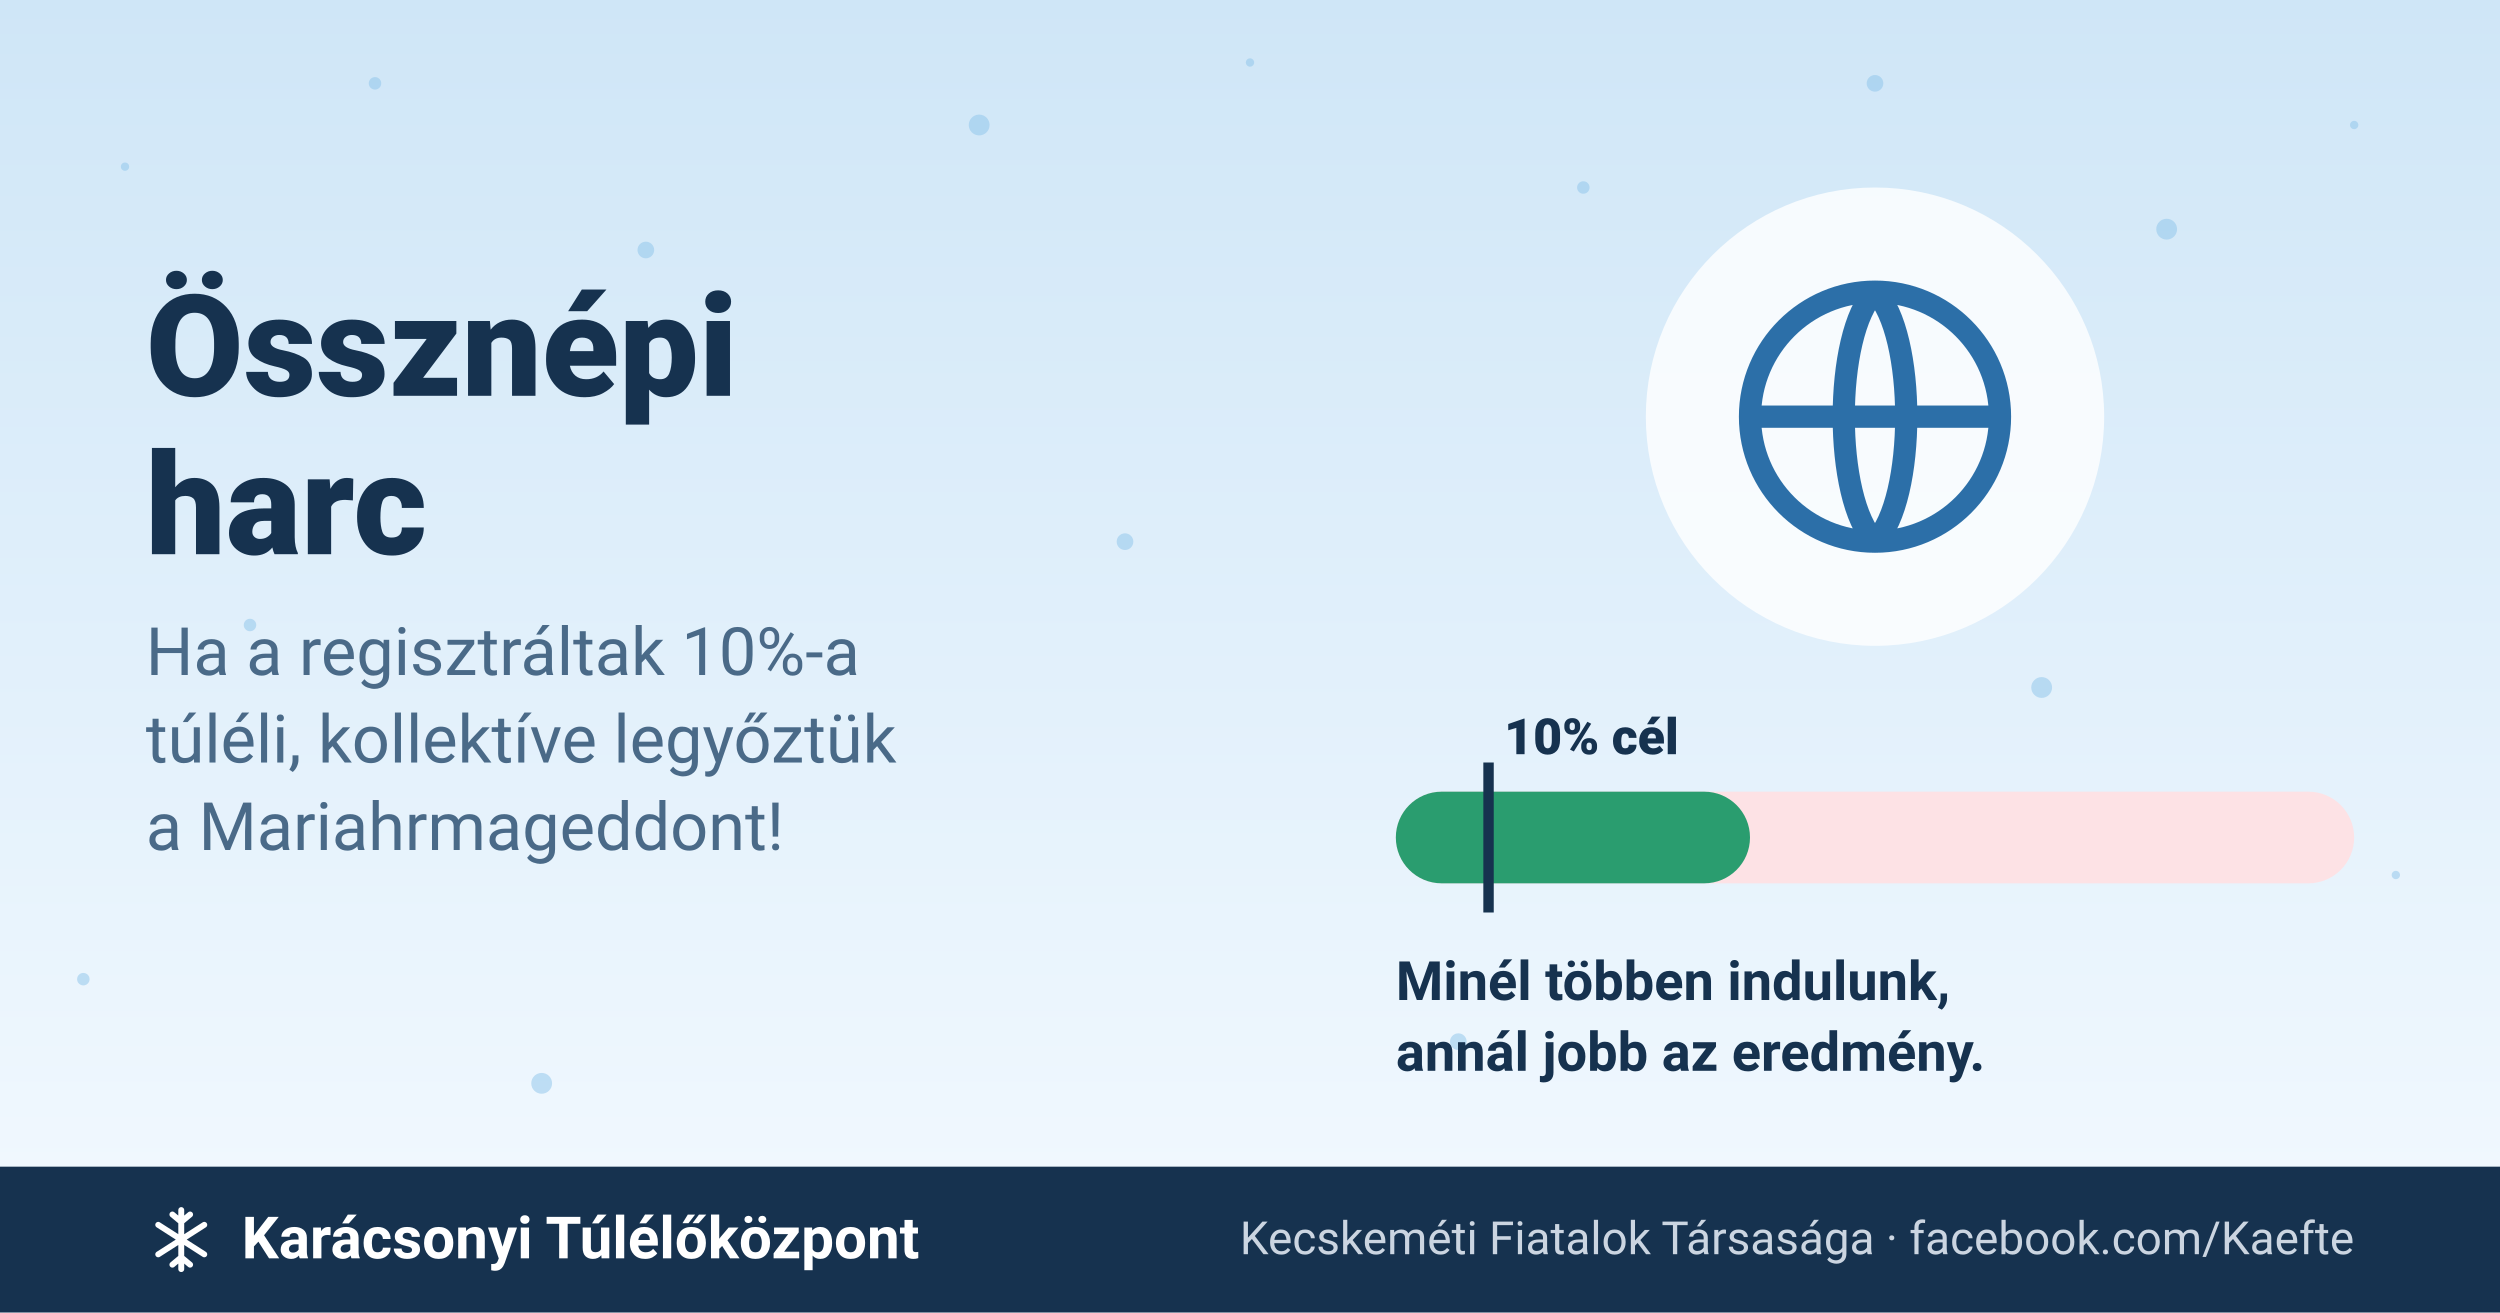
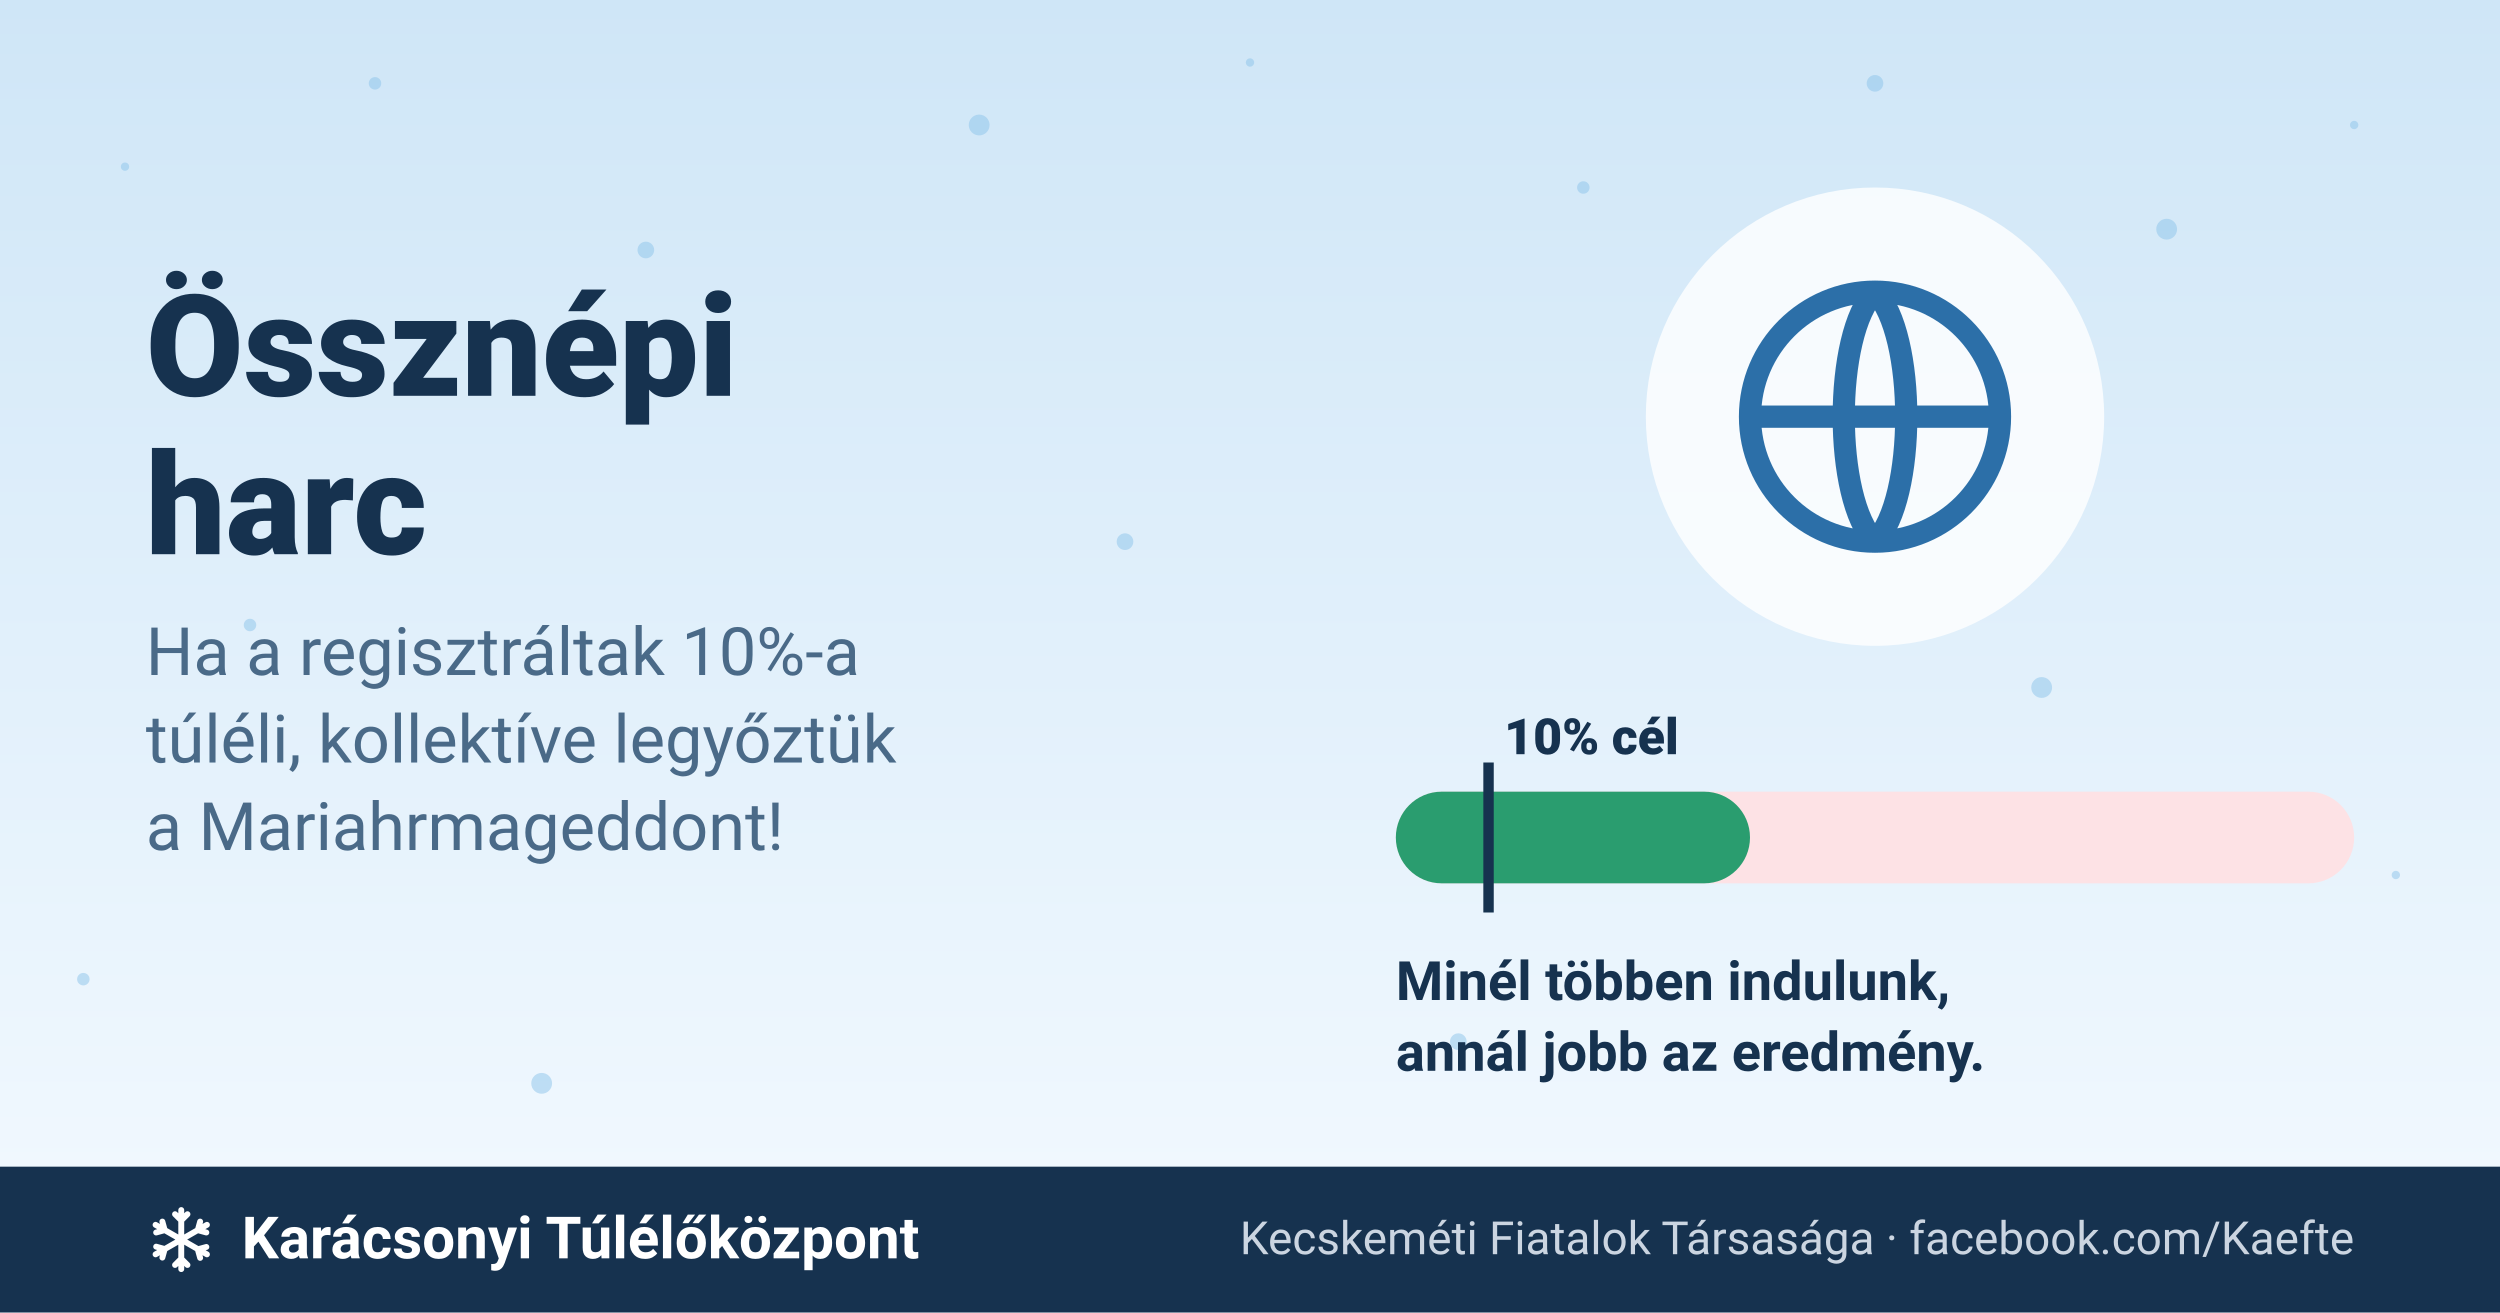
<svg xmlns="http://www.w3.org/2000/svg" viewBox="0 0 1200 630" font-family="system-ui,'Segoe UI',Roboto,'DejaVu Sans',Arial,sans-serif">
  <defs>
    <linearGradient id="bgcoll" x1="0" y1="0" x2="0" y2="1">
      <stop offset="0" stop-color="#cfe6f7" />
      <stop offset="1" stop-color="#f4faff" />
    </linearGradient>
  </defs>
  <rect width="1200" height="630" fill="url(#bgcoll)" />
  <circle cx="60" cy="80" r="2" fill="#8cc3ea" opacity="0.5" />
  <circle cx="180" cy="40" r="3" fill="#8cc3ea" opacity="0.5" />
  <circle cx="310" cy="120" r="4" fill="#8cc3ea" opacity="0.5" />
  <circle cx="470" cy="60" r="5" fill="#8cc3ea" opacity="0.5" />
  <circle cx="600" cy="30" r="2" fill="#8cc3ea" opacity="0.5" />
  <circle cx="760" cy="90" r="3" fill="#8cc3ea" opacity="0.5" />
  <circle cx="900" cy="40" r="4" fill="#8cc3ea" opacity="0.5" />
  <circle cx="1040" cy="110" r="5" fill="#8cc3ea" opacity="0.5" />
  <circle cx="1130" cy="60" r="2" fill="#8cc3ea" opacity="0.5" />
  <circle cx="120" cy="300" r="3" fill="#8cc3ea" opacity="0.5" />
  <circle cx="540" cy="260" r="4" fill="#8cc3ea" opacity="0.5" />
  <circle cx="980" cy="330" r="5" fill="#8cc3ea" opacity="0.5" />
  <circle cx="1150" cy="420" r="2" fill="#8cc3ea" opacity="0.5" />
  <circle cx="40" cy="470" r="3" fill="#8cc3ea" opacity="0.5" />
  <circle cx="700" cy="500" r="4" fill="#8cc3ea" opacity="0.5" />
  <circle cx="260" cy="520" r="5" fill="#8cc3ea" opacity="0.5" />
  <rect x="0" y="560" width="1200" height="70" fill="#16324f" />
  <g transform="translate(70,578) scale(1.416667)" fill="none" stroke="#fff" stroke-width="2" stroke-linecap="round" stroke-linejoin="round">
-     <path d="M12 2v20M4.2 7l15.6 10M4.2 17L19.8 7M9 3.5l3 2.5 3-2.5M9 20.5l3-2.5 3 2.5" />
+     <path d="M12.0 2.0L12.0 22.0M20.7 7.0L3.3 17.0M20.7 17.0L3.3 7.0M12.0 5.5l-2.1 -2.1M12.0 5.5l2.1 -2.1M6.4 8.8l-2.9 0.8M6.4 8.8l-0.8 -2.9M6.4 15.2l-0.8 2.9M6.4 15.2l-2.9 -0.8M12.0 18.5l2.1 2.1M12.0 18.5l-2.1 2.1M17.6 15.3l2.9 -0.8M17.6 15.3l0.8 2.9M17.6 8.8l0.8 -2.9M17.6 8.8l2.9 0.8" />
  </g>
  <text x="116" y="604" font-size="28" font-weight="700" fill="#fff">Karácsonyi Túlélőközpont</text>
  <text x="1130" y="602" font-size="22" fill="#cbd5e1" text-anchor="end">Kecskeméti Fiatalok Társasága · facebook.com/Kaefte</text>
  <text x="70" y="190" font-size="68" font-weight="800" fill="#16324f">Össznépi</text>
  <text x="70" y="266" font-size="68" font-weight="800" fill="#16324f">harc</text>
  <text x="70" y="324" font-size="32" fill="#4a6a88">Ha a regisztráltak 10%-a</text>
  <text x="70" y="366" font-size="32" fill="#4a6a88">túléli, kollektíve legyőztük</text>
  <text x="70" y="408" font-size="32" fill="#4a6a88">a Mariahrmageddont!</text>
  <g transform="translate(650,50)">
    <circle cx="250" cy="150" r="110" fill="#fff" opacity=".8" />
    <g transform="translate(170,70) scale(6.666667)" fill="none" stroke="#2c6fa8" stroke-width="1.6" stroke-linecap="round" stroke-linejoin="round">
      <path d="M12 21a9 9 0 100-18 9 9 0 000 18zM3 12h18M12 3c3 3 3 15 0 18M12 3c-3 3-3 15 0 18" />
    </g>
    <rect x="20" y="330" width="460" height="44" rx="22" fill="#fde2e5" />
    <rect x="20" y="330" width="170" height="44" rx="22" fill="#2a9d6f" />
    <rect x="62" y="316" width="5" height="72" fill="#16324f" />
    <text x="72" y="312" font-size="24" font-weight="800" fill="#16324f">10% cél</text>
    <text x="20" y="430" font-size="26" fill="#16324f" font-weight="700">Minél többen indulunk,</text>
    <text x="20" y="464" font-size="26" fill="#16324f" font-weight="700">annál jobb az eredmény.</text>
  </g>
</svg>
